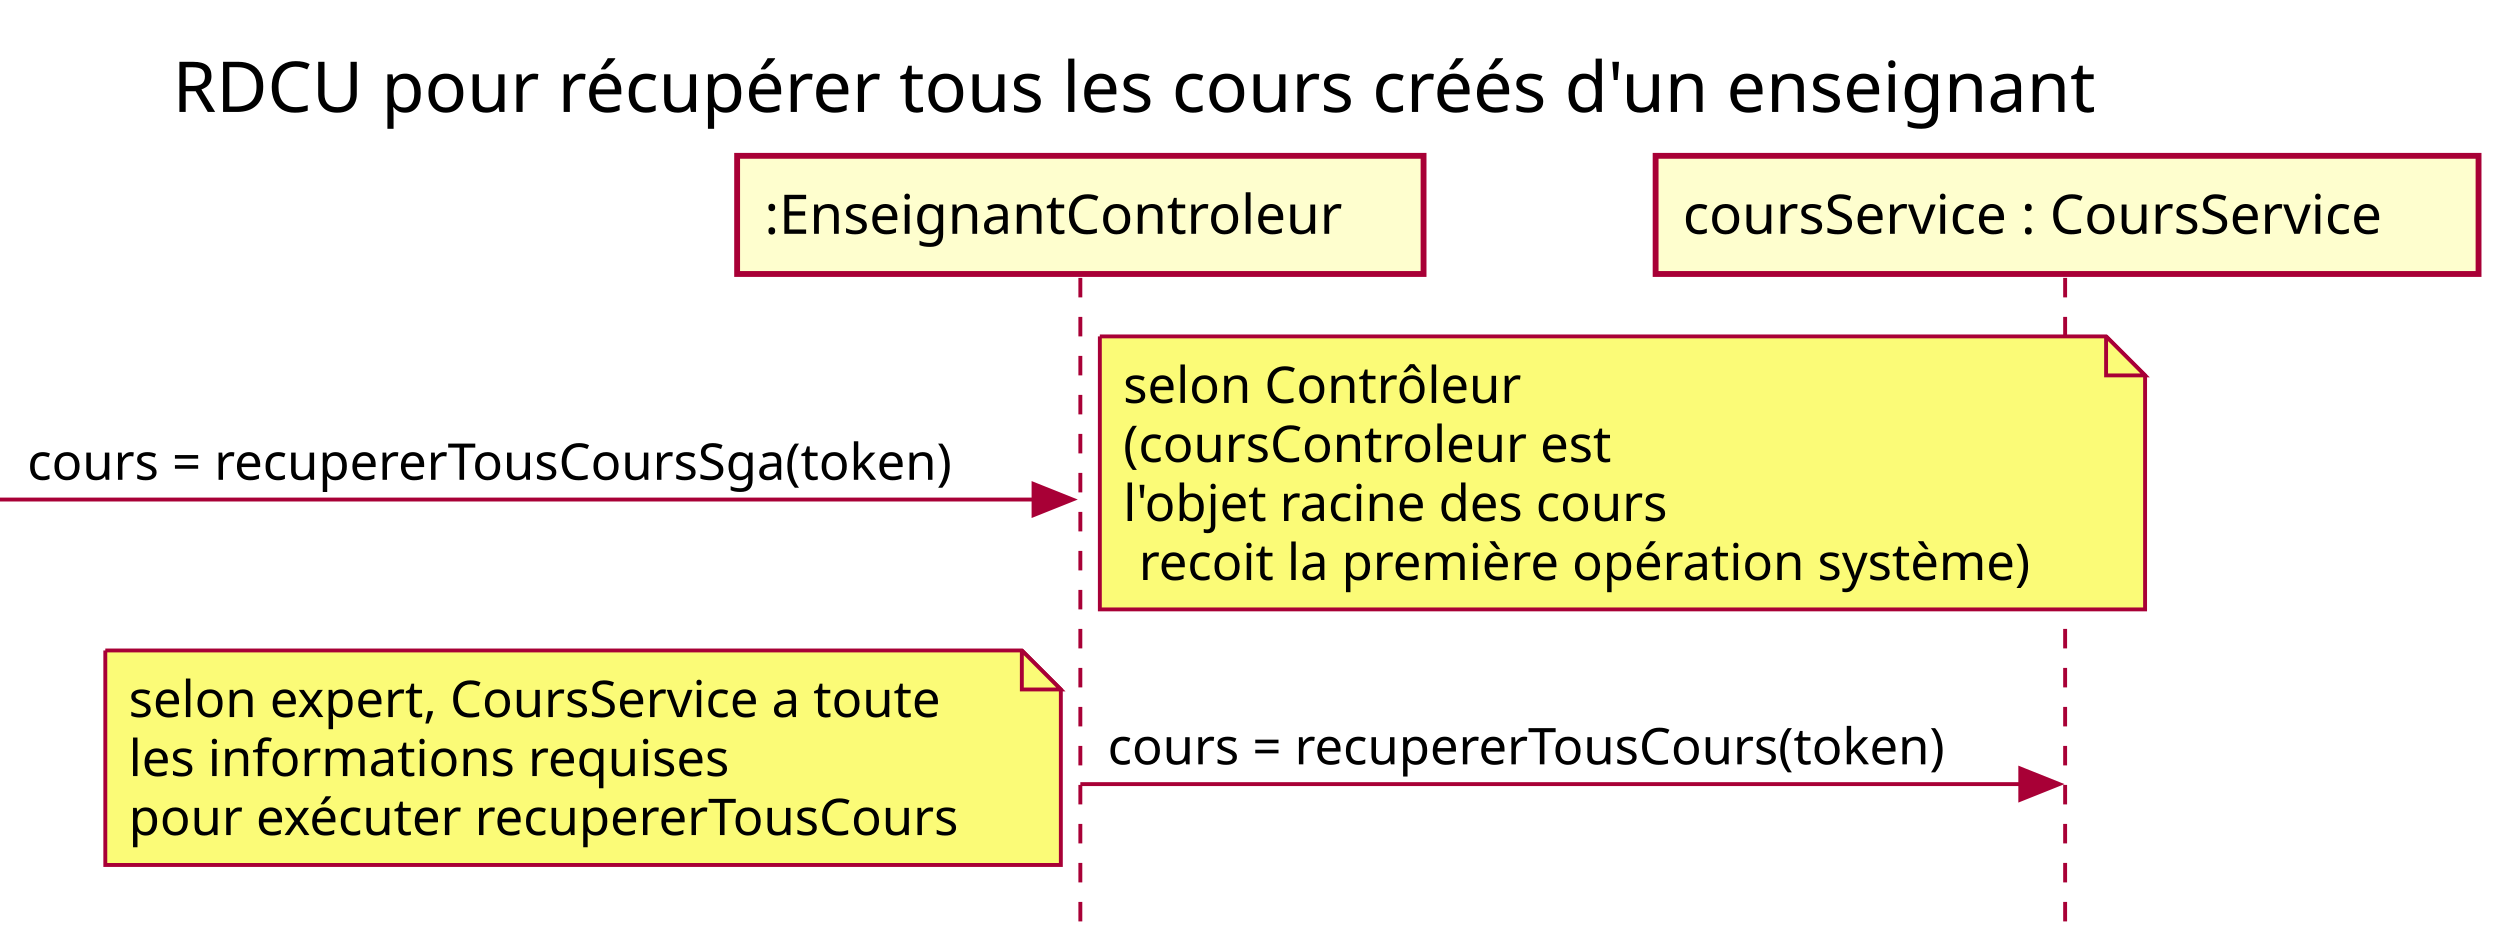
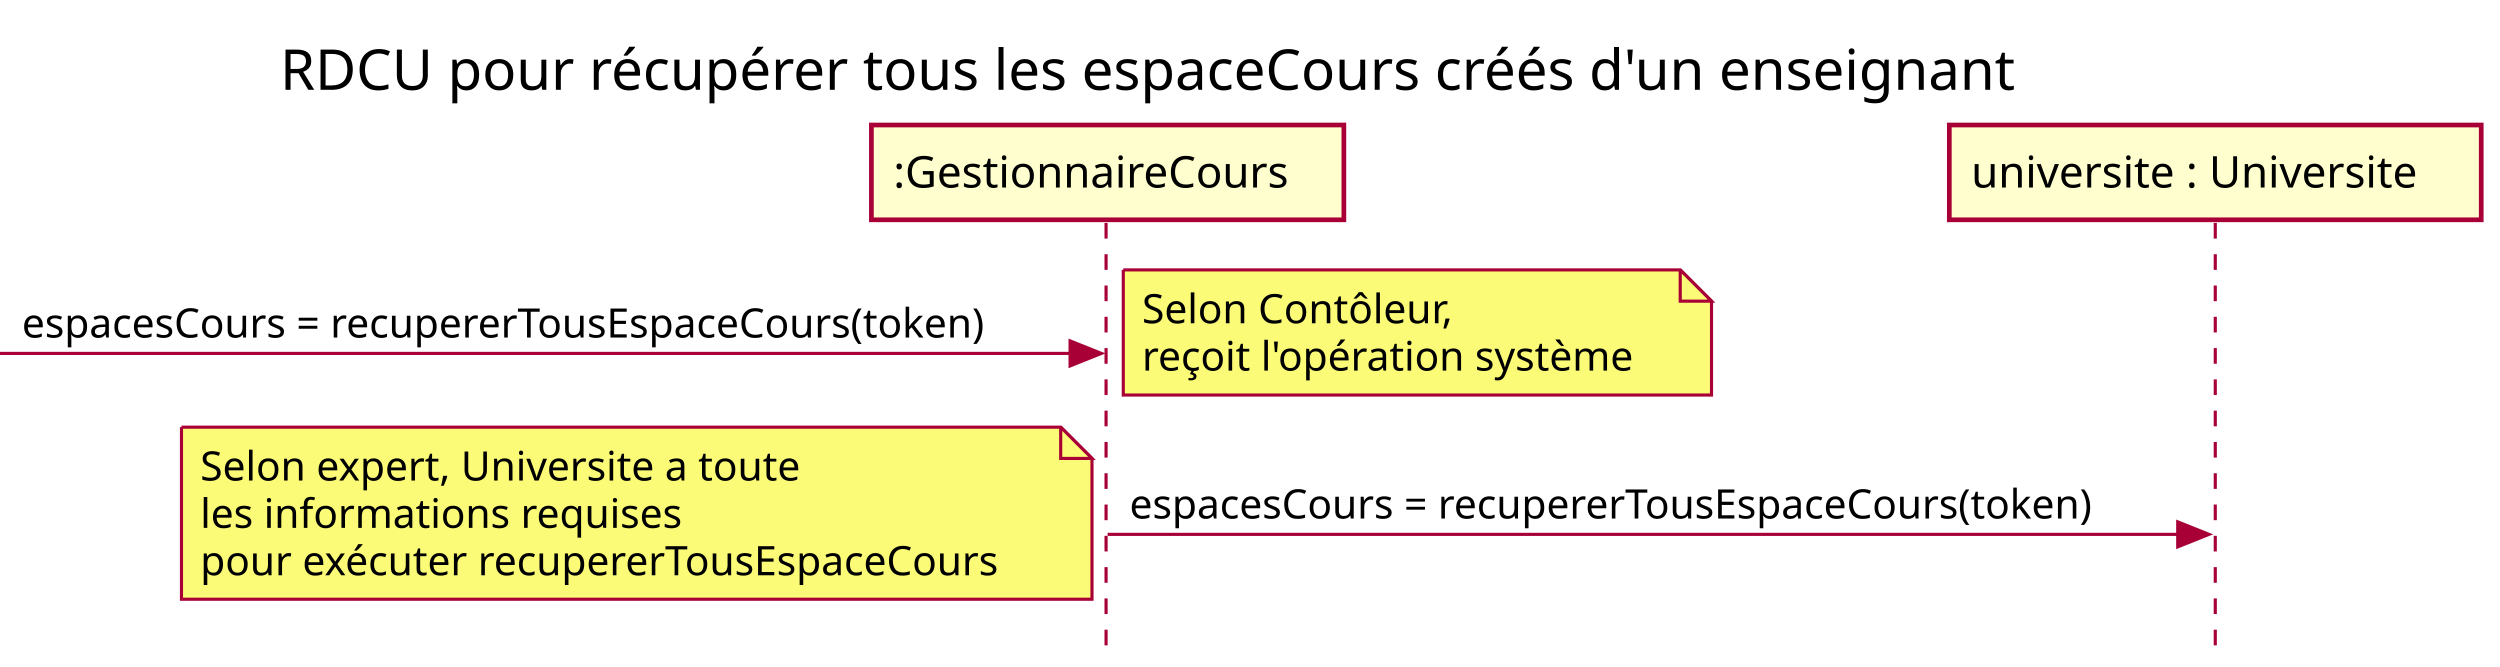
- <svg xmlns="http://www.w3.org/2000/svg" contentScriptType="application/ecmascript" contentStyleType="text/css" height="244px" preserveAspectRatio="none" style="width:641px;height:244px;background:#FFFFFF;" version="1.1" viewBox="0 0 641 244" width="641px" zoomAndPan="magnify">
+ <svg xmlns="http://www.w3.org/2000/svg" contentScriptType="application/ecmascript" contentStyleType="text/css" height="213px" preserveAspectRatio="none" style="width:799px;height:213px;background:#FFFFFF;" version="1.1" viewBox="0 0 799 213" width="799px" zoomAndPan="magnify">
  <defs />
  <g>
-     <text fill="#000000" font-family="Verdana" font-size="18" lengthAdjust="spacing" textLength="552" x="44.25" y="28.708">RDCU pour récupérer tous les cours créés d'un enseignant</text>
-     <line style="stroke:#A80036;stroke-width:1.0;stroke-dasharray:5.0,5.0;" x1="277" x2="277" y1="71.25" y2="237.18" />
-     <line style="stroke:#A80036;stroke-width:1.0;stroke-dasharray:5.0,5.0;" x1="529.5" x2="529.5" y1="71.25" y2="237.18" />
-     <rect fill="#FEFECE" height="30.297" style="stroke:#A80036;stroke-width:1.5;" width="176" x="189" y="39.953" />
-     <text fill="#000000" font-family="Verdana" font-size="14" lengthAdjust="spacing" textLength="162" x="196" y="59.948">:EnseignantControleur</text>
-     <rect fill="#FEFECE" height="30.297" style="stroke:#A80036;stroke-width:1.5;" width="211" x="424.5" y="39.953" />
-     <text fill="#000000" font-family="Verdana" font-size="14" lengthAdjust="spacing" textLength="197" x="431.5" y="59.948">coursService : CoursService</text>
-     <polygon fill="#A80036" points="265,124.082,275,128.082,265,132.082" style="stroke:#A80036;stroke-width:1.0;" />
-     <line style="stroke:#A80036;stroke-width:1.0;" x1="0" x2="271" y1="128.082" y2="128.082" />
-     <text fill="#000000" font-family="Verdana" font-size="13" lengthAdjust="spacing" textLength="253" x="7" y="123.016">cours = recupererTousCoursSga(token)</text>
-     <path d="M282,86.25 L282,156.25 L550,156.25 L550,96.25 L540,86.25 L282,86.25 " fill="#FBFB77" style="stroke:#A80036;stroke-width:1.0;" />
-     <path d="M540,86.25 L540,96.25 L550,96.25 L540,86.25 " fill="#FBFB77" style="stroke:#A80036;stroke-width:1.0;" />
-     <text fill="#000000" font-family="Verdana" font-size="13" lengthAdjust="spacing" textLength="105" x="288" y="103.317">selon Contrôleur</text>
-     <text fill="#000000" font-family="Verdana" font-size="13" lengthAdjust="spacing" textLength="131" x="288" y="118.45">(coursControleur est</text>
-     <text fill="#000000" font-family="Verdana" font-size="13" lengthAdjust="spacing" textLength="147" x="288" y="133.583">l'objet racine des cours</text>
-     <text fill="#000000" font-family="Verdana" font-size="13" lengthAdjust="spacing" textLength="243" x="292" y="148.715">recoit la première opération système)</text>
-     <polygon fill="#A80036" points="518,197.047,528,201.047,518,205.047" style="stroke:#A80036;stroke-width:1.0;" />
-     <line style="stroke:#A80036;stroke-width:1.0;" x1="277" x2="524" y1="201.047" y2="201.047" />
-     <text fill="#000000" font-family="Verdana" font-size="13" lengthAdjust="spacing" textLength="229" x="284" y="195.981">cours = recupererTousCours(token)</text>
-     <path d="M27,166.781 L27,221.781 L272,221.781 L272,176.781 L262,166.781 L27,166.781 " fill="#FBFB77" style="stroke:#A80036;stroke-width:1.0;" />
-     <path d="M262,166.781 L262,176.781 L272,176.781 L262,166.781 " fill="#FBFB77" style="stroke:#A80036;stroke-width:1.0;" />
-     <text fill="#000000" font-family="Verdana" font-size="13" lengthAdjust="spacing" textLength="222" x="33" y="183.848">selon expert, CoursService a toute</text>
-     <text fill="#000000" font-family="Verdana" font-size="13" lengthAdjust="spacing" textLength="161" x="33" y="198.981">les informations requises</text>
-     <text fill="#000000" font-family="Verdana" font-size="13" lengthAdjust="spacing" textLength="224" x="33" y="214.114">pour exécuter recupererTousCours</text>
+     <text fill="#000000" font-family="Verdana" font-size="18" lengthAdjust="spacing" textLength="619" x="89.5" y="28.708">RDCU pour récupérer tous les espaceCours créés d'un enseignant</text>
+     <line style="stroke:#A80036;stroke-width:1.0;stroke-dasharray:5.0,5.0;" x1="353.5" x2="353.5" y1="71.25" y2="206.914" />
+     <line style="stroke:#A80036;stroke-width:1.0;stroke-dasharray:5.0,5.0;" x1="708" x2="708" y1="71.25" y2="206.914" />
+     <rect fill="#FEFECE" height="30.297" style="stroke:#A80036;stroke-width:1.5;" width="151" x="278.5" y="39.953" />
+     <text fill="#000000" font-family="Verdana" font-size="14" lengthAdjust="spacing" textLength="137" x="285.5" y="59.948">:GestionnaireCours</text>
+     <rect fill="#FEFECE" height="30.297" style="stroke:#A80036;stroke-width:1.5;" width="170" x="623" y="39.953" />
+     <text fill="#000000" font-family="Verdana" font-size="14" lengthAdjust="spacing" textLength="156" x="630" y="59.948">universite : Universite</text>
+     <polygon fill="#A80036" points="342,108.949,352,112.949,342,116.949" style="stroke:#A80036;stroke-width:1.0;" />
+     <line style="stroke:#A80036;stroke-width:1.0;" x1="0" x2="348" y1="112.949" y2="112.949" />
+     <text fill="#000000" font-family="Verdana" font-size="13" lengthAdjust="spacing" textLength="330" x="7" y="107.883">espacesCours = recupererTousEspaceCours(token)</text>
+     <path d="M359,86.25 L359,126.25 L547,126.25 L547,96.25 L537,86.25 L359,86.25 " fill="#FBFB77" style="stroke:#A80036;stroke-width:1.0;" />
+     <path d="M537,86.25 L537,96.25 L547,96.25 L537,86.25 " fill="#FBFB77" style="stroke:#A80036;stroke-width:1.0;" />
+     <text fill="#000000" font-family="Verdana" font-size="13" lengthAdjust="spacing" textLength="105" x="365" y="103.317">Selon Contôleur,</text>
+     <text fill="#000000" font-family="Verdana" font-size="13" lengthAdjust="spacing" textLength="167" x="365" y="118.45">reçoit l'opération système</text>
+     <polygon fill="#A80036" points="696,166.781,706,170.781,696,174.781" style="stroke:#A80036;stroke-width:1.0;" />
+     <line style="stroke:#A80036;stroke-width:1.0;" x1="354" x2="702" y1="170.781" y2="170.781" />
+     <text fill="#000000" font-family="Verdana" font-size="13" lengthAdjust="spacing" textLength="330" x="361" y="165.715">espacesCours = recupererTousEspaceCours(token)</text>
+     <path d="M58,136.516 L58,191.516 L349,191.516 L349,146.516 L339,136.516 L58,136.516 " fill="#FBFB77" style="stroke:#A80036;stroke-width:1.0;" />
+     <path d="M339,136.516 L339,146.516 L349,146.516 L339,136.516 " fill="#FBFB77" style="stroke:#A80036;stroke-width:1.0;" />
+     <text fill="#000000" font-family="Verdana" font-size="13" lengthAdjust="spacing" textLength="203" x="64" y="153.583">Selon expert, Universite a toute</text>
+     <text fill="#000000" font-family="Verdana" font-size="13" lengthAdjust="spacing" textLength="161" x="64" y="168.715">les informations requises</text>
+     <text fill="#000000" font-family="Verdana" font-size="13" lengthAdjust="spacing" textLength="270" x="64" y="183.848">pour exécuter recupererTousEspaceCours</text>
  </g>
</svg>
